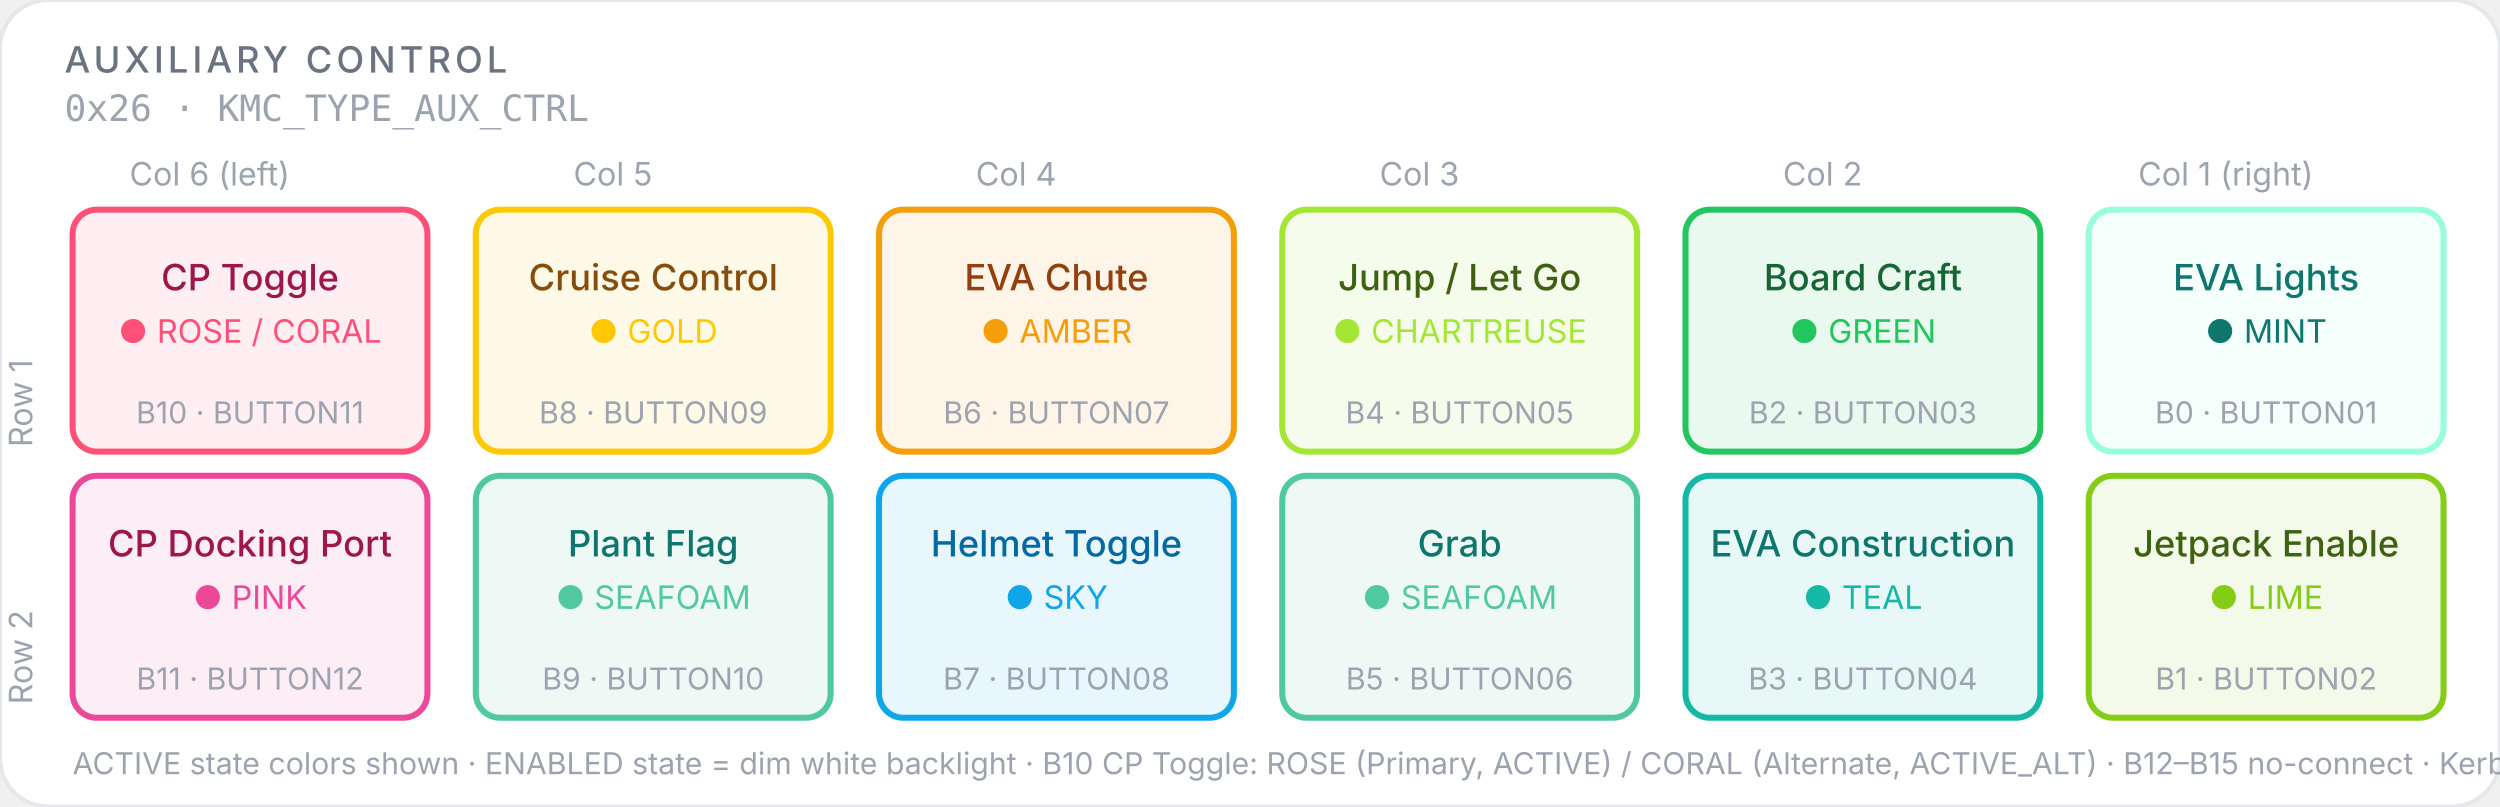
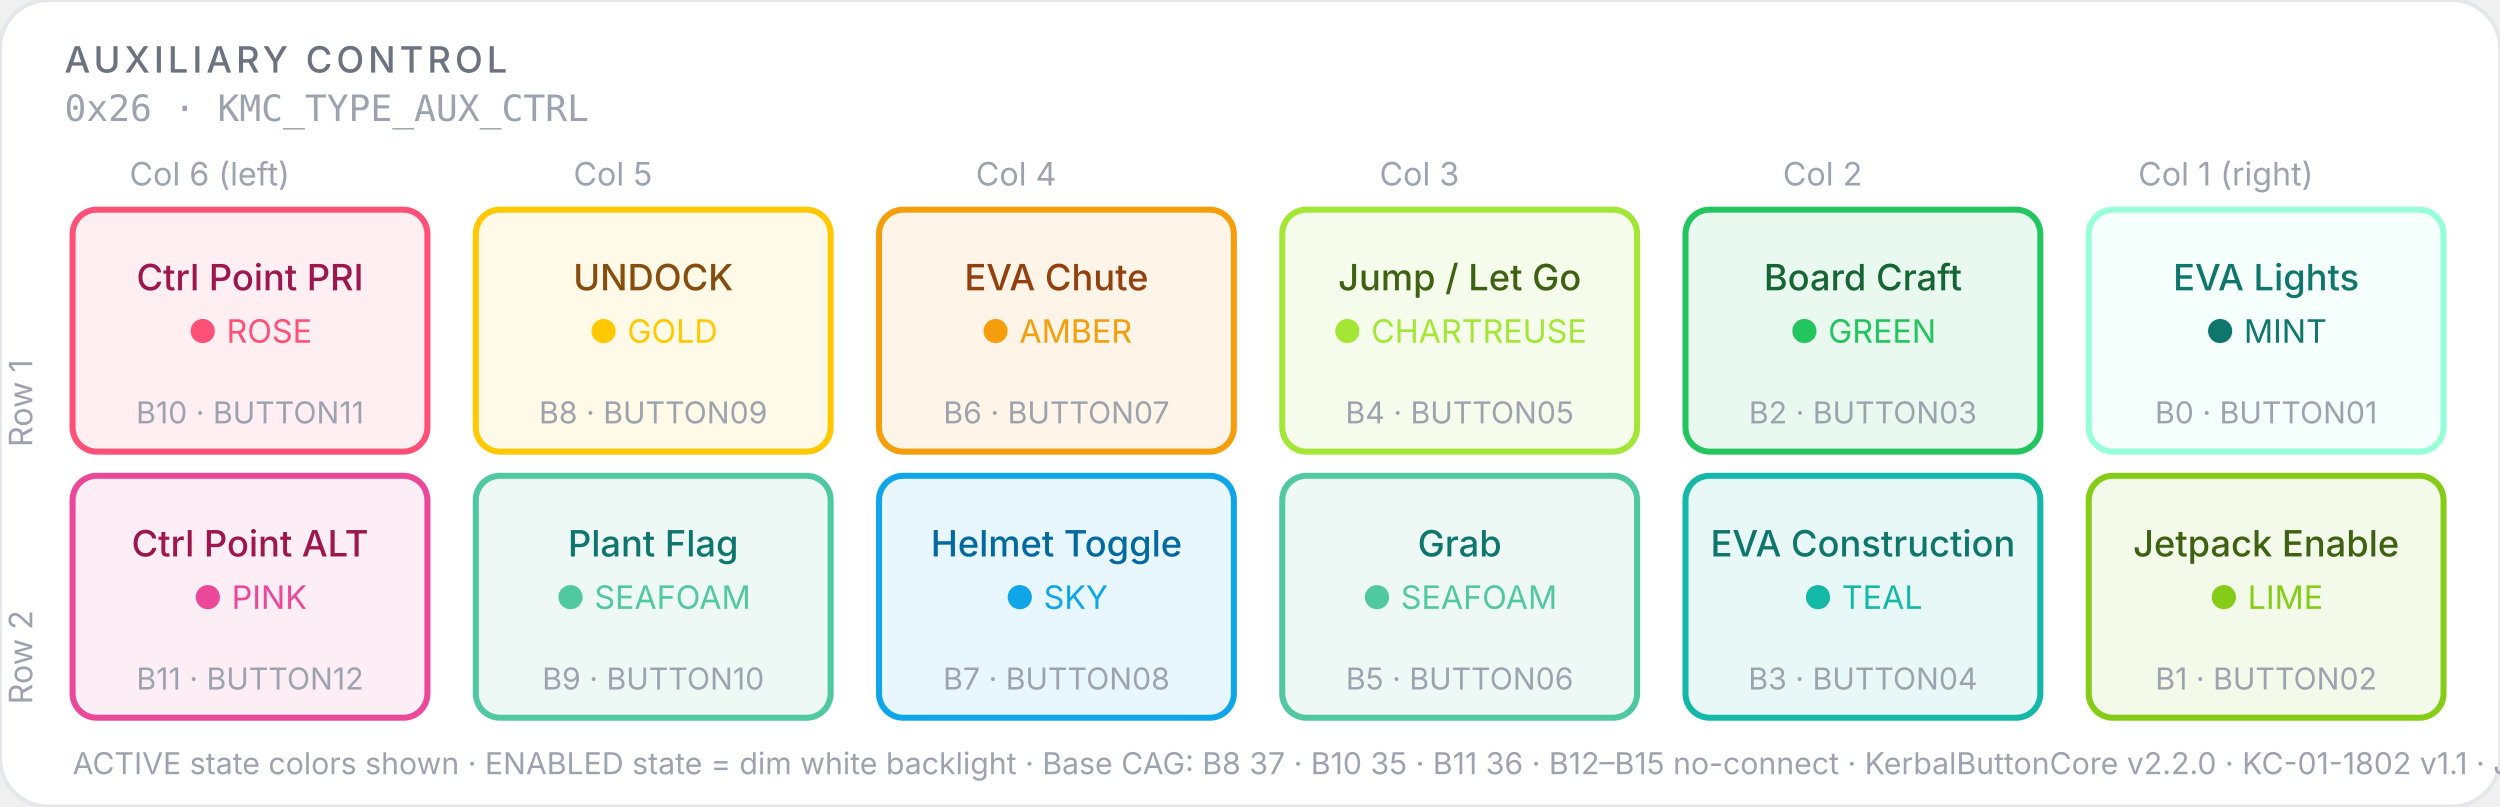
<svg xmlns="http://www.w3.org/2000/svg" viewBox="0 0 620 200" font-family="-apple-system, BlinkMacSystemFont, 'Segoe UI', sans-serif">
  <rect width="620" height="200" rx="12" fill="#ffffff" stroke="#e5e7eb" stroke-width="1" />
  <text x="16" y="18" font-size="9" fill="#6b7280" font-weight="500" letter-spacing="1">AUXILIARY CONTROL</text>
  <text x="16" y="30" font-size="9" fill="#9ca3af" font-family="monospace">0x26 · KMC_TYPE_AUX_CTRL</text>
  <text x="52" y="46" font-size="8" fill="#9ca3af" text-anchor="middle">Col 6 (left)</text>
  <text x="152" y="46" font-size="8" fill="#9ca3af" text-anchor="middle">Col 5</text>
  <text x="252" y="46" font-size="8" fill="#9ca3af" text-anchor="middle">Col 4</text>
  <text x="352" y="46" font-size="8" fill="#9ca3af" text-anchor="middle">Col 3</text>
  <text x="452" y="46" font-size="8" fill="#9ca3af" text-anchor="middle">Col 2</text>
  <text x="552" y="46" font-size="8" fill="#9ca3af" text-anchor="middle">Col 1 (right)</text>
  <text x="8" y="100" font-size="8" fill="#9ca3af" text-anchor="middle" transform="rotate(-90,8,100)">Row 1</text>
  <text x="8" y="163" font-size="8" fill="#9ca3af" text-anchor="middle" transform="rotate(-90,8,163)">Row 2</text>
  <rect x="18" y="52" width="88" height="60" rx="6" fill="#ff507818" stroke="#ff5078" stroke-width="1.5" />
-   <text x="62" y="72" font-size="9" font-weight="500" fill="#9d174d" text-anchor="middle">CP Toggle</text>
-   <text x="62" y="85" font-size="8" fill="#ff5078" text-anchor="middle">● ROSE / CORAL</text>
+   <text x="62" y="72" font-size="9" font-weight="500" fill="#9d174d" text-anchor="middle">Ctrl Point PRI</text>
+   <text x="62" y="85" font-size="8" fill="#ff5078" text-anchor="middle">● ROSE</text>
  <text x="62" y="105" font-size="7.5" fill="#9ca3af" text-anchor="middle">B10 · BUTTON11</text>
  <rect x="118" y="52" width="88" height="60" rx="6" fill="#ffc80018" stroke="#ffc800" stroke-width="1.5" />
-   <text x="162" y="72" font-size="9" font-weight="500" fill="#854d0e" text-anchor="middle">Cruise Control</text>
+   <text x="162" y="72" font-size="9" font-weight="500" fill="#854d0e" text-anchor="middle">UNDOCK</text>
  <text x="162" y="85" font-size="8" fill="#ffc800" text-anchor="middle">● GOLD</text>
  <text x="162" y="105" font-size="7.5" fill="#9ca3af" text-anchor="middle">B8 · BUTTON09</text>
  <rect x="218" y="52" width="88" height="60" rx="6" fill="#f59e0b18" stroke="#f59e0b" stroke-width="1.5" />
  <text x="262" y="72" font-size="9" font-weight="500" fill="#92400e" text-anchor="middle">EVA Chute</text>
  <text x="262" y="85" font-size="8" fill="#f59e0b" text-anchor="middle">● AMBER</text>
  <text x="262" y="105" font-size="7.5" fill="#9ca3af" text-anchor="middle">B6 · BUTTON07</text>
  <rect x="318" y="52" width="88" height="60" rx="6" fill="#a3e63518" stroke="#a3e635" stroke-width="1.5" />
  <text x="362" y="72" font-size="9" font-weight="500" fill="#3f6212" text-anchor="middle">Jump / Let Go</text>
  <text x="362" y="85" font-size="8" fill="#a3e635" text-anchor="middle">● CHARTREUSE</text>
  <text x="362" y="105" font-size="7.5" fill="#9ca3af" text-anchor="middle">B4 · BUTTON05</text>
  <rect x="418" y="52" width="88" height="60" rx="6" fill="#22c55e18" stroke="#22c55e" stroke-width="1.5" />
  <text x="462" y="72" font-size="9" font-weight="500" fill="#166534" text-anchor="middle">Board Craft</text>
  <text x="462" y="85" font-size="8" fill="#22c55e" text-anchor="middle">● GREEN</text>
  <text x="462" y="105" font-size="7.5" fill="#9ca3af" text-anchor="middle">B2 · BUTTON03</text>
  <rect x="518" y="52" width="88" height="60" rx="6" fill="#96ffd818" stroke="#96ffd8" stroke-width="1.5" />
  <text x="562" y="72" font-size="9" font-weight="500" fill="#0f766e" text-anchor="middle">EVA Lights</text>
  <text x="562" y="85" font-size="8" fill="#0f766e" text-anchor="middle">● MINT</text>
  <text x="562" y="105" font-size="7.5" fill="#9ca3af" text-anchor="middle">B0 · BUTTON01</text>
  <rect x="18" y="118" width="88" height="60" rx="6" fill="#ec489918" stroke="#ec4899" stroke-width="1.5" />
-   <text x="62" y="138" font-size="9" font-weight="500" fill="#9d174d" text-anchor="middle">CP Docking Port</text>
+   <text x="62" y="138" font-size="9" font-weight="500" fill="#9d174d" text-anchor="middle">Ctrl Point ALT</text>
  <text x="62" y="151" font-size="8" fill="#ec4899" text-anchor="middle">● PINK</text>
  <text x="62" y="171" font-size="7.5" fill="#9ca3af" text-anchor="middle">B11 · BUTTON12</text>
  <rect x="118" y="118" width="88" height="60" rx="6" fill="#50c8a018" stroke="#50c8a0" stroke-width="1.5" />
  <text x="162" y="138" font-size="9" font-weight="500" fill="#0f766e" text-anchor="middle">Plant Flag</text>
  <text x="162" y="151" font-size="8" fill="#50c8a0" text-anchor="middle">● SEAFOAM</text>
  <text x="162" y="171" font-size="7.5" fill="#9ca3af" text-anchor="middle">B9 · BUTTON10</text>
  <rect x="218" y="118" width="88" height="60" rx="6" fill="#0ea5e918" stroke="#0ea5e9" stroke-width="1.5" />
  <text x="262" y="138" font-size="9" font-weight="500" fill="#0369a1" text-anchor="middle">Helmet Toggle</text>
  <text x="262" y="151" font-size="8" fill="#0ea5e9" text-anchor="middle">● SKY</text>
  <text x="262" y="171" font-size="7.5" fill="#9ca3af" text-anchor="middle">B7 · BUTTON08</text>
  <rect x="318" y="118" width="88" height="60" rx="6" fill="#50c8a018" stroke="#50c8a0" stroke-width="1.5" />
  <text x="362" y="138" font-size="9" font-weight="500" fill="#0f766e" text-anchor="middle">Grab</text>
  <text x="362" y="151" font-size="8" fill="#50c8a0" text-anchor="middle">● SEAFOAM</text>
  <text x="362" y="171" font-size="7.5" fill="#9ca3af" text-anchor="middle">B5 · BUTTON06</text>
  <rect x="418" y="118" width="88" height="60" rx="6" fill="#14b8a618" stroke="#14b8a6" stroke-width="1.5" />
  <text x="462" y="138" font-size="9" font-weight="500" fill="#0f766e" text-anchor="middle">EVA Construction</text>
  <text x="462" y="151" font-size="8" fill="#14b8a6" text-anchor="middle">● TEAL</text>
  <text x="462" y="171" font-size="7.5" fill="#9ca3af" text-anchor="middle">B3 · BUTTON04</text>
  <rect x="518" y="118" width="88" height="60" rx="6" fill="#84cc1618" stroke="#84cc16" stroke-width="1.5" />
  <text x="562" y="138" font-size="9" font-weight="500" fill="#3f6212" text-anchor="middle">Jetpack Enable</text>
  <text x="562" y="151" font-size="8" fill="#84cc16" text-anchor="middle">● LIME</text>
  <text x="562" y="171" font-size="7.5" fill="#9ca3af" text-anchor="middle">B1 · BUTTON02</text>
-   <text x="18" y="192" font-size="7.5" fill="#9ca3af">ACTIVE state colors shown · ENABLED state = dim white backlight · B10 CP Toggle: ROSE (Primary, ACTIVE) / CORAL (Alternate, ACTIVE_ALT) · B12–B15 no-connect · KerbalButtonCore v2.2.0 · KC-01-1802 v1.1 · Jeb's Controller Works</text>
+   <text x="18" y="192" font-size="7.5" fill="#9ca3af">ACTIVE state colors shown · ENABLED state = dim white backlight · Base CAG: B8 37 · B10 35 · B11 36 · B12–B15 no-connect · KerbalButtonCore v2.2.0 · KC-01-1802 v1.1 · Jeb's Controller Works</text>
</svg>
